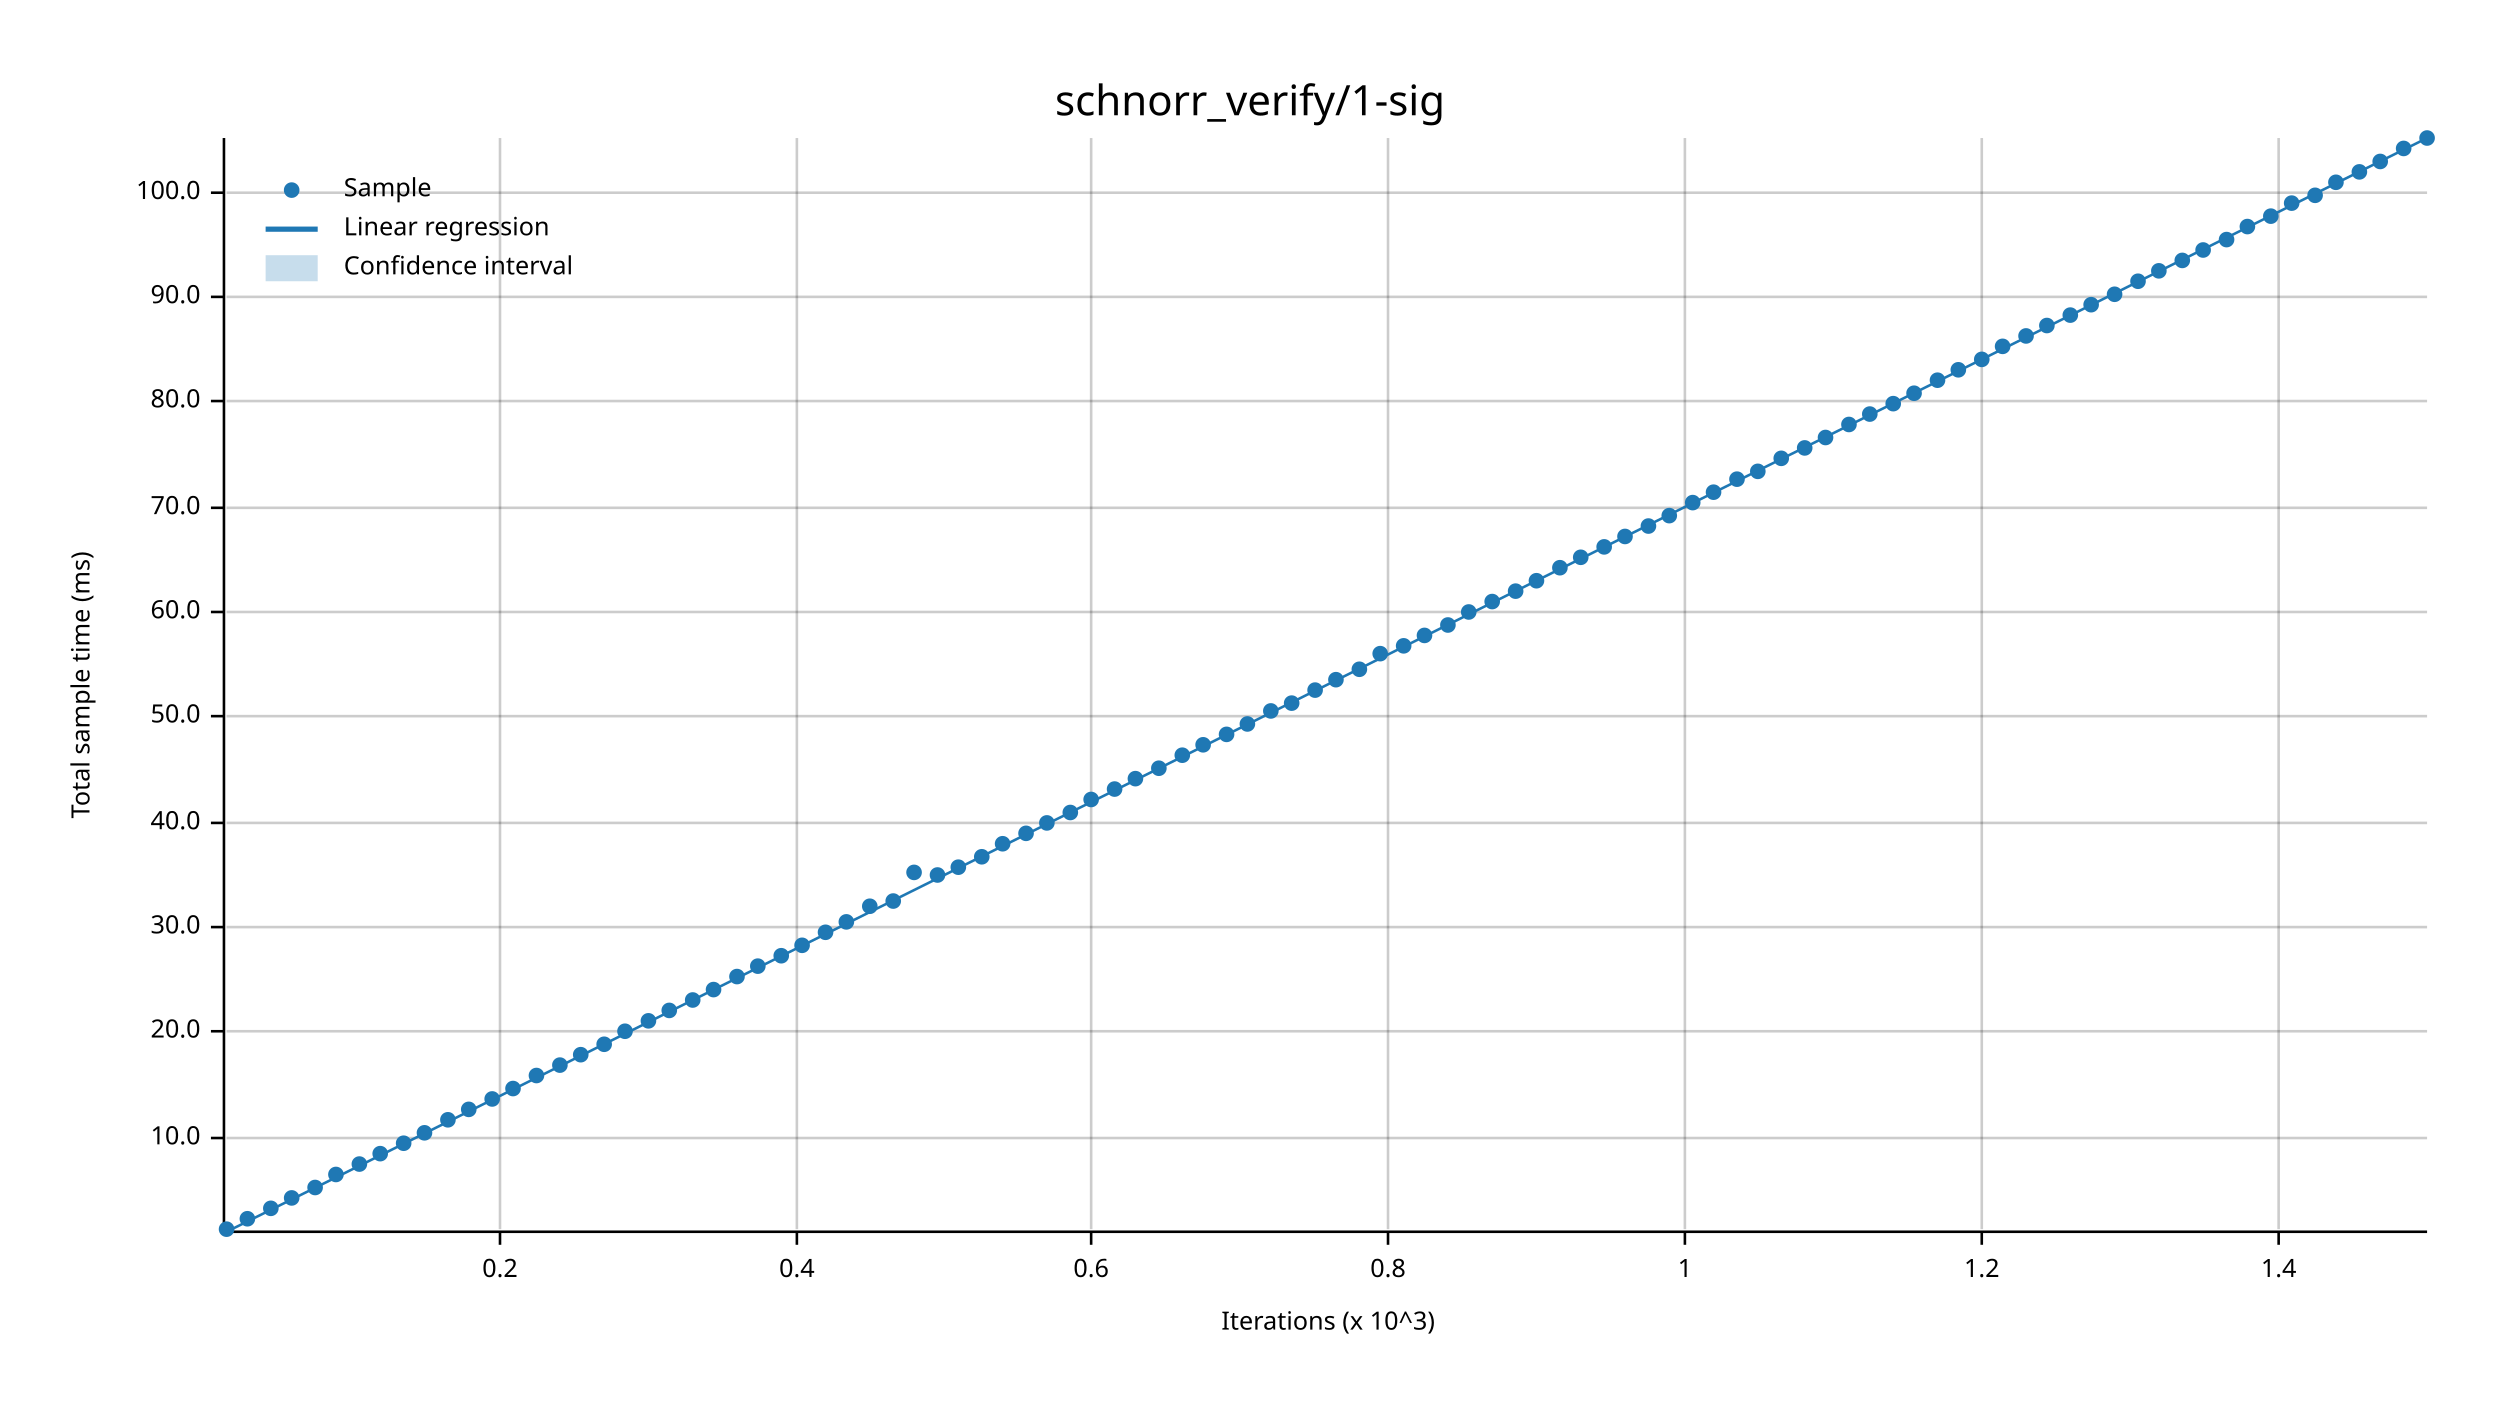
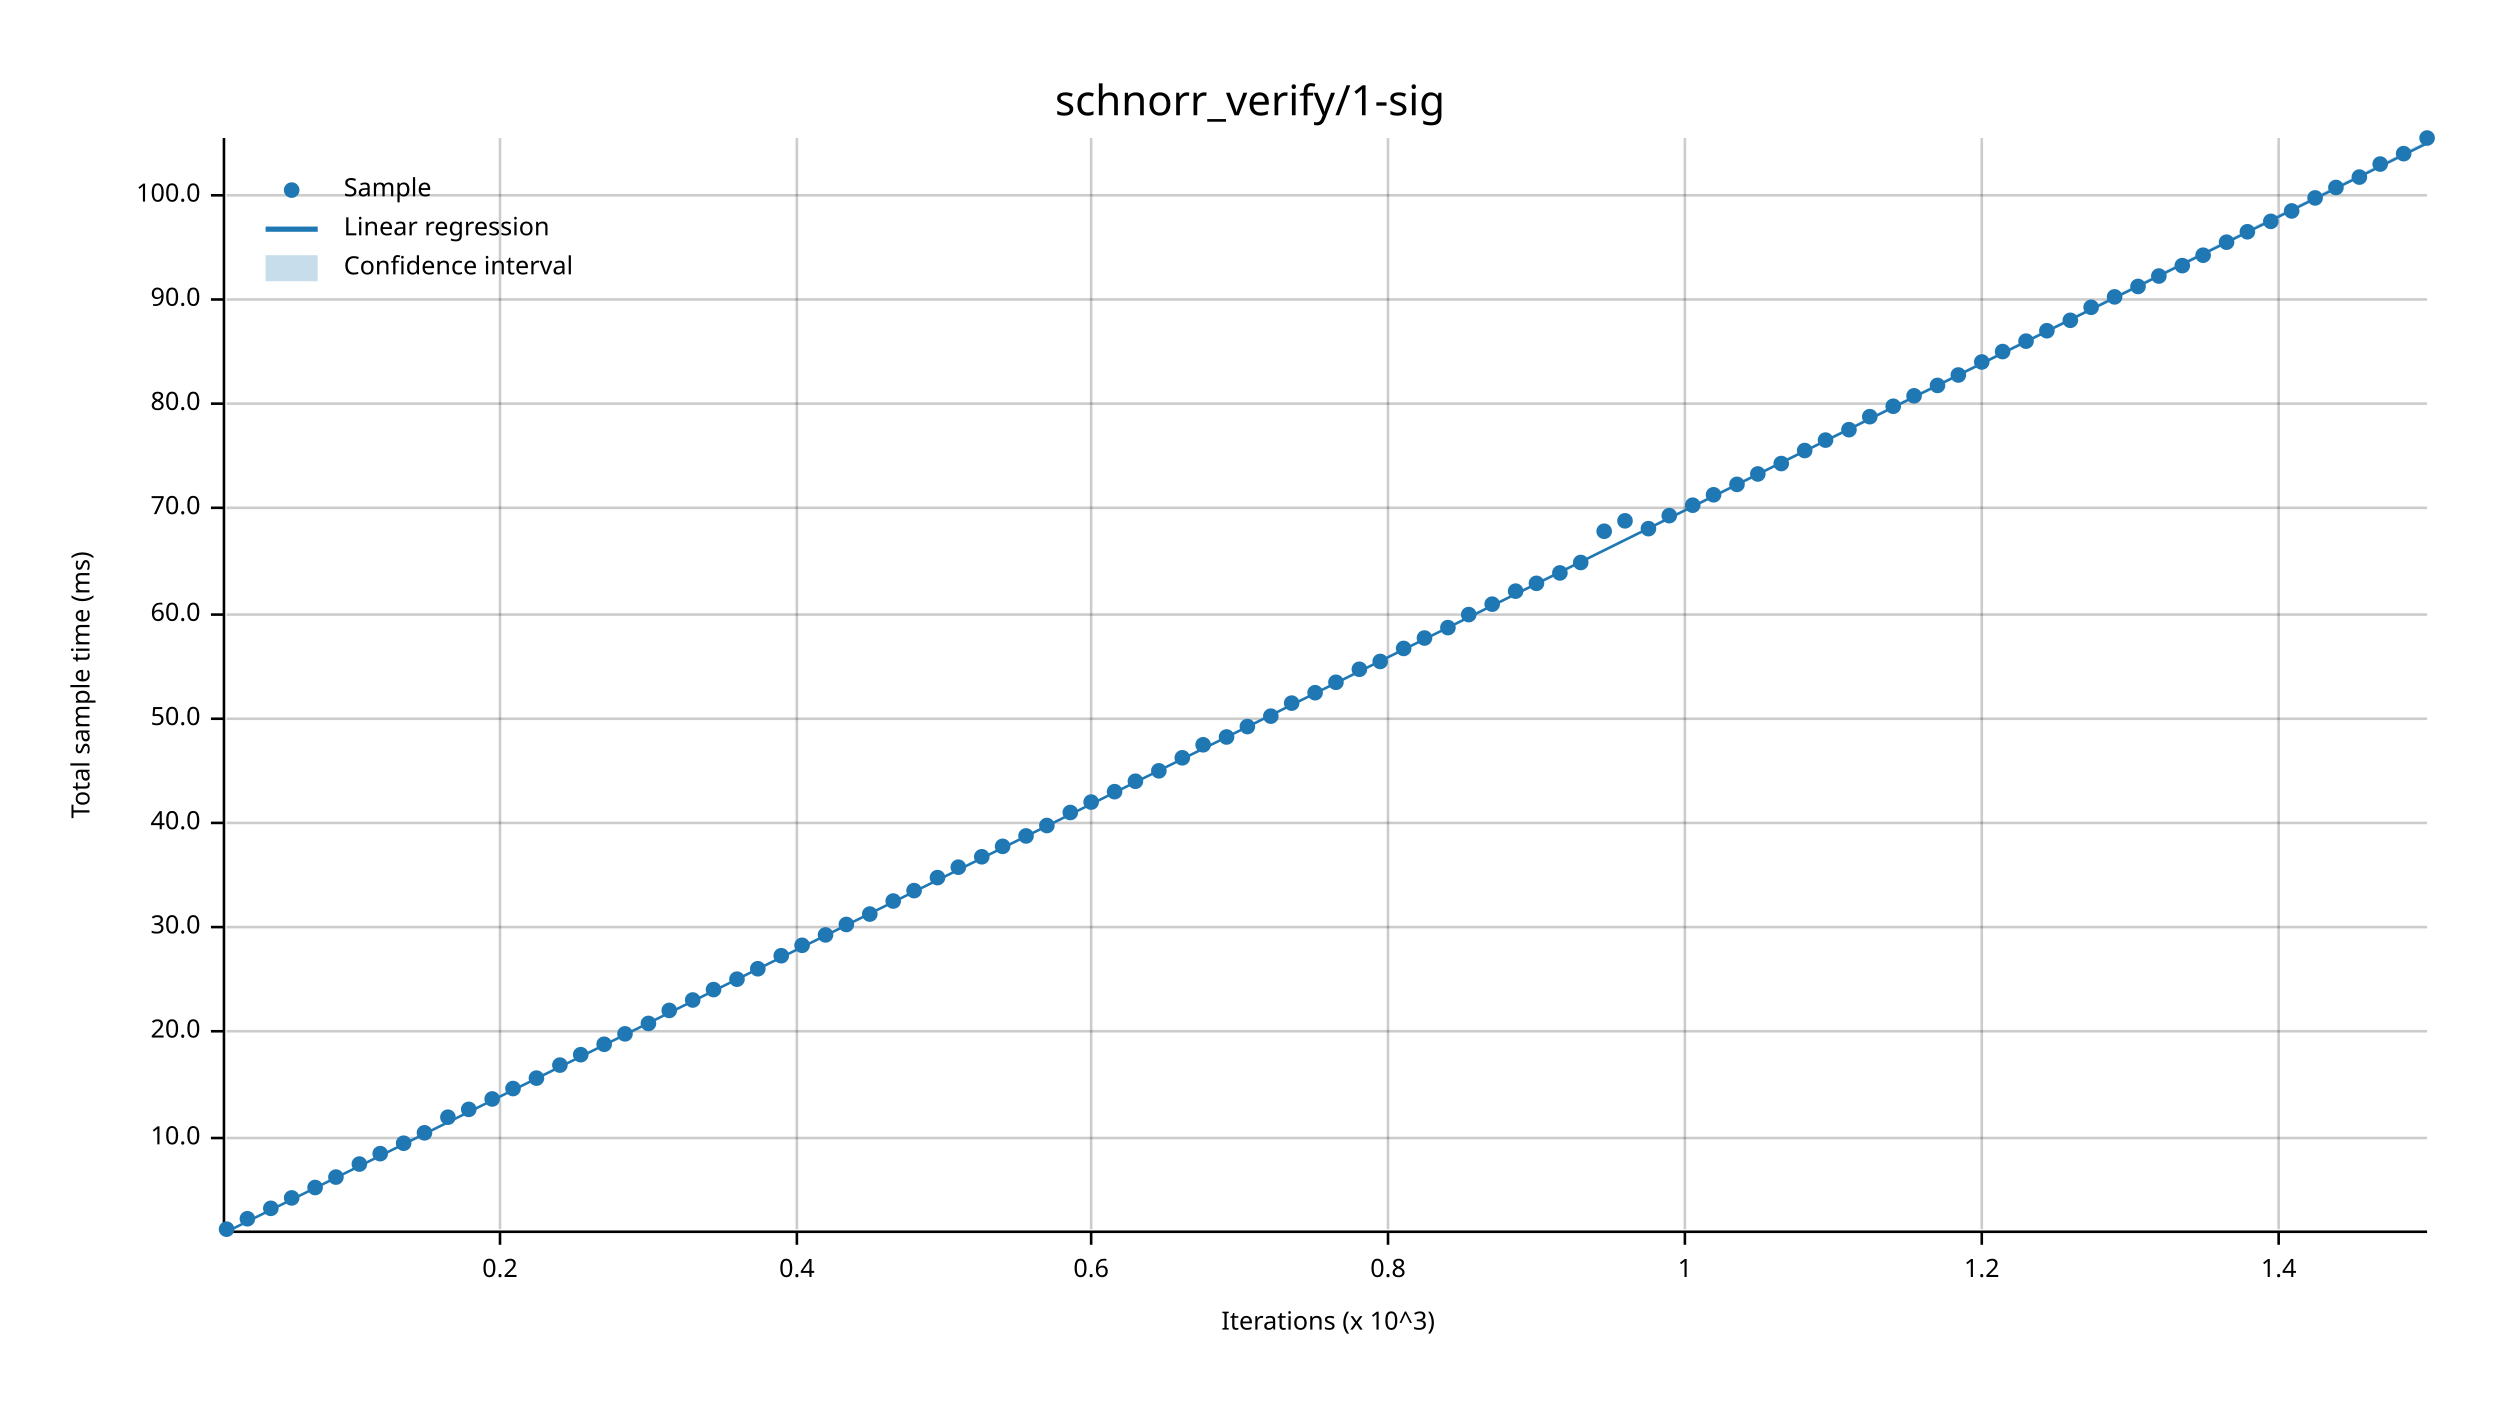
<svg xmlns="http://www.w3.org/2000/svg" width="960" height="540" viewBox="0 0 960 540">
  <text x="480" y="32" dy="0.76em" text-anchor="middle" font-family="sans-serif" font-size="16.129" opacity="1" fill="#000000">
schnorr_verify/1-sig
</text>
  <text x="27" y="263" dy="0.76em" text-anchor="middle" font-family="sans-serif" font-size="9.677" opacity="1" fill="#000000" transform="rotate(270, 27, 263)">
Total sample time (ms)
</text>
  <text x="510" y="513" dy="-0.5ex" text-anchor="middle" font-family="sans-serif" font-size="9.677" opacity="1" fill="#000000">
Iterations (x 10^3)
</text>
  <line opacity="0.2" stroke="#000000" stroke-width="1" x1="192" y1="472" x2="192" y2="53" />
  <line opacity="0.2" stroke="#000000" stroke-width="1" x1="306" y1="472" x2="306" y2="53" />
  <line opacity="0.2" stroke="#000000" stroke-width="1" x1="419" y1="472" x2="419" y2="53" />
  <line opacity="0.2" stroke="#000000" stroke-width="1" x1="533" y1="472" x2="533" y2="53" />
  <line opacity="0.2" stroke="#000000" stroke-width="1" x1="647" y1="472" x2="647" y2="53" />
  <line opacity="0.2" stroke="#000000" stroke-width="1" x1="761" y1="472" x2="761" y2="53" />
  <line opacity="0.2" stroke="#000000" stroke-width="1" x1="875" y1="472" x2="875" y2="53" />
  <line opacity="0.2" stroke="#000000" stroke-width="1" x1="87" y1="437" x2="932" y2="437" />
  <line opacity="0.2" stroke="#000000" stroke-width="1" x1="87" y1="396" x2="932" y2="396" />
  <line opacity="0.2" stroke="#000000" stroke-width="1" x1="87" y1="356" x2="932" y2="356" />
  <line opacity="0.2" stroke="#000000" stroke-width="1" x1="87" y1="316" x2="932" y2="316" />
-   <line opacity="0.2" stroke="#000000" stroke-width="1" x1="87" y1="275" x2="932" y2="275" />
-   <line opacity="0.2" stroke="#000000" stroke-width="1" x1="87" y1="235" x2="932" y2="235" />
+   <line opacity="0.2" stroke="#000000" stroke-width="1" x1="87" y1="276" x2="932" y2="276" />
+   <line opacity="0.2" stroke="#000000" stroke-width="1" x1="87" y1="236" x2="932" y2="236" />
  <line opacity="0.2" stroke="#000000" stroke-width="1" x1="87" y1="195" x2="932" y2="195" />
-   <line opacity="0.2" stroke="#000000" stroke-width="1" x1="87" y1="154" x2="932" y2="154" />
-   <line opacity="0.2" stroke="#000000" stroke-width="1" x1="87" y1="114" x2="932" y2="114" />
-   <line opacity="0.2" stroke="#000000" stroke-width="1" x1="87" y1="74" x2="932" y2="74" />
+   <line opacity="0.2" stroke="#000000" stroke-width="1" x1="87" y1="155" x2="932" y2="155" />
+   <line opacity="0.2" stroke="#000000" stroke-width="1" x1="87" y1="115" x2="932" y2="115" />
+   <line opacity="0.2" stroke="#000000" stroke-width="1" x1="87" y1="75" x2="932" y2="75" />
  <polyline fill="none" opacity="1" stroke="#000000" stroke-width="1" points="86,53 86,472 " />
  <text x="77" y="437" dy="0.5ex" text-anchor="end" font-family="sans-serif" font-size="9.677" opacity="1" fill="#000000">
10.0
</text>
  <polyline fill="none" opacity="1" stroke="#000000" stroke-width="1" points="81,437 86,437 " />
  <text x="77" y="396" dy="0.5ex" text-anchor="end" font-family="sans-serif" font-size="9.677" opacity="1" fill="#000000">
20.0
</text>
  <polyline fill="none" opacity="1" stroke="#000000" stroke-width="1" points="81,396 86,396 " />
  <text x="77" y="356" dy="0.5ex" text-anchor="end" font-family="sans-serif" font-size="9.677" opacity="1" fill="#000000">
30.0
</text>
  <polyline fill="none" opacity="1" stroke="#000000" stroke-width="1" points="81,356 86,356 " />
  <text x="77" y="316" dy="0.5ex" text-anchor="end" font-family="sans-serif" font-size="9.677" opacity="1" fill="#000000">
40.0
</text>
  <polyline fill="none" opacity="1" stroke="#000000" stroke-width="1" points="81,316 86,316 " />
-   <text x="77" y="275" dy="0.5ex" text-anchor="end" font-family="sans-serif" font-size="9.677" opacity="1" fill="#000000">
+   <text x="77" y="276" dy="0.5ex" text-anchor="end" font-family="sans-serif" font-size="9.677" opacity="1" fill="#000000">
50.0
</text>
-   <polyline fill="none" opacity="1" stroke="#000000" stroke-width="1" points="81,275 86,275 " />
-   <text x="77" y="235" dy="0.5ex" text-anchor="end" font-family="sans-serif" font-size="9.677" opacity="1" fill="#000000">
+   <polyline fill="none" opacity="1" stroke="#000000" stroke-width="1" points="81,276 86,276 " />
+   <text x="77" y="236" dy="0.5ex" text-anchor="end" font-family="sans-serif" font-size="9.677" opacity="1" fill="#000000">
60.0
</text>
-   <polyline fill="none" opacity="1" stroke="#000000" stroke-width="1" points="81,235 86,235 " />
+   <polyline fill="none" opacity="1" stroke="#000000" stroke-width="1" points="81,236 86,236 " />
  <text x="77" y="195" dy="0.5ex" text-anchor="end" font-family="sans-serif" font-size="9.677" opacity="1" fill="#000000">
70.0
</text>
  <polyline fill="none" opacity="1" stroke="#000000" stroke-width="1" points="81,195 86,195 " />
-   <text x="77" y="154" dy="0.5ex" text-anchor="end" font-family="sans-serif" font-size="9.677" opacity="1" fill="#000000">
+   <text x="77" y="155" dy="0.5ex" text-anchor="end" font-family="sans-serif" font-size="9.677" opacity="1" fill="#000000">
80.0
</text>
-   <polyline fill="none" opacity="1" stroke="#000000" stroke-width="1" points="81,154 86,154 " />
-   <text x="77" y="114" dy="0.5ex" text-anchor="end" font-family="sans-serif" font-size="9.677" opacity="1" fill="#000000">
+   <polyline fill="none" opacity="1" stroke="#000000" stroke-width="1" points="81,155 86,155 " />
+   <text x="77" y="115" dy="0.5ex" text-anchor="end" font-family="sans-serif" font-size="9.677" opacity="1" fill="#000000">
90.0
</text>
-   <polyline fill="none" opacity="1" stroke="#000000" stroke-width="1" points="81,114 86,114 " />
-   <text x="77" y="74" dy="0.5ex" text-anchor="end" font-family="sans-serif" font-size="9.677" opacity="1" fill="#000000">
+   <polyline fill="none" opacity="1" stroke="#000000" stroke-width="1" points="81,115 86,115 " />
+   <text x="77" y="75" dy="0.5ex" text-anchor="end" font-family="sans-serif" font-size="9.677" opacity="1" fill="#000000">
100.0
</text>
-   <polyline fill="none" opacity="1" stroke="#000000" stroke-width="1" points="81,74 86,74 " />
+   <polyline fill="none" opacity="1" stroke="#000000" stroke-width="1" points="81,75 86,75 " />
  <polyline fill="none" opacity="1" stroke="#000000" stroke-width="1" points="87,473 932,473 " />
  <text x="192" y="483" dy="0.76em" text-anchor="middle" font-family="sans-serif" font-size="9.677" opacity="1" fill="#000000">
0.2
</text>
  <polyline fill="none" opacity="1" stroke="#000000" stroke-width="1" points="192,473 192,478 " />
  <text x="306" y="483" dy="0.76em" text-anchor="middle" font-family="sans-serif" font-size="9.677" opacity="1" fill="#000000">
0.4
</text>
  <polyline fill="none" opacity="1" stroke="#000000" stroke-width="1" points="306,473 306,478 " />
  <text x="419" y="483" dy="0.76em" text-anchor="middle" font-family="sans-serif" font-size="9.677" opacity="1" fill="#000000">
0.6
</text>
  <polyline fill="none" opacity="1" stroke="#000000" stroke-width="1" points="419,473 419,478 " />
  <text x="533" y="483" dy="0.76em" text-anchor="middle" font-family="sans-serif" font-size="9.677" opacity="1" fill="#000000">
0.8
</text>
  <polyline fill="none" opacity="1" stroke="#000000" stroke-width="1" points="533,473 533,478 " />
  <text x="647" y="483" dy="0.76em" text-anchor="middle" font-family="sans-serif" font-size="9.677" opacity="1" fill="#000000">
1
</text>
  <polyline fill="none" opacity="1" stroke="#000000" stroke-width="1" points="647,473 647,478 " />
  <text x="761" y="483" dy="0.76em" text-anchor="middle" font-family="sans-serif" font-size="9.677" opacity="1" fill="#000000">
1.2
</text>
  <polyline fill="none" opacity="1" stroke="#000000" stroke-width="1" points="761,473 761,478 " />
  <text x="875" y="483" dy="0.76em" text-anchor="middle" font-family="sans-serif" font-size="9.677" opacity="1" fill="#000000">
1.4
</text>
  <polyline fill="none" opacity="1" stroke="#000000" stroke-width="1" points="875,473 875,478 " />
  <circle cx="87" cy="472" r="3" opacity="1" fill="#1F78B4" stroke="none" stroke-width="1" />
  <circle cx="95" cy="468" r="3" opacity="1" fill="#1F78B4" stroke="none" stroke-width="1" />
  <circle cx="104" cy="464" r="3" opacity="1" fill="#1F78B4" stroke="none" stroke-width="1" />
  <circle cx="112" cy="460" r="3" opacity="1" fill="#1F78B4" stroke="none" stroke-width="1" />
  <circle cx="121" cy="456" r="3" opacity="1" fill="#1F78B4" stroke="none" stroke-width="1" />
-   <circle cx="129" cy="451" r="3" opacity="1" fill="#1F78B4" stroke="none" stroke-width="1" />
+   <circle cx="129" cy="452" r="3" opacity="1" fill="#1F78B4" stroke="none" stroke-width="1" />
  <circle cx="138" cy="447" r="3" opacity="1" fill="#1F78B4" stroke="none" stroke-width="1" />
  <circle cx="146" cy="443" r="3" opacity="1" fill="#1F78B4" stroke="none" stroke-width="1" />
  <circle cx="155" cy="439" r="3" opacity="1" fill="#1F78B4" stroke="none" stroke-width="1" />
  <circle cx="163" cy="435" r="3" opacity="1" fill="#1F78B4" stroke="none" stroke-width="1" />
-   <circle cx="172" cy="430" r="3" opacity="1" fill="#1F78B4" stroke="none" stroke-width="1" />
+   <circle cx="172" cy="429" r="3" opacity="1" fill="#1F78B4" stroke="none" stroke-width="1" />
  <circle cx="180" cy="426" r="3" opacity="1" fill="#1F78B4" stroke="none" stroke-width="1" />
  <circle cx="189" cy="422" r="3" opacity="1" fill="#1F78B4" stroke="none" stroke-width="1" />
  <circle cx="197" cy="418" r="3" opacity="1" fill="#1F78B4" stroke="none" stroke-width="1" />
-   <circle cx="206" cy="413" r="3" opacity="1" fill="#1F78B4" stroke="none" stroke-width="1" />
+   <circle cx="206" cy="414" r="3" opacity="1" fill="#1F78B4" stroke="none" stroke-width="1" />
  <circle cx="215" cy="409" r="3" opacity="1" fill="#1F78B4" stroke="none" stroke-width="1" />
  <circle cx="223" cy="405" r="3" opacity="1" fill="#1F78B4" stroke="none" stroke-width="1" />
  <circle cx="232" cy="401" r="3" opacity="1" fill="#1F78B4" stroke="none" stroke-width="1" />
-   <circle cx="240" cy="396" r="3" opacity="1" fill="#1F78B4" stroke="none" stroke-width="1" />
-   <circle cx="249" cy="392" r="3" opacity="1" fill="#1F78B4" stroke="none" stroke-width="1" />
+   <circle cx="240" cy="397" r="3" opacity="1" fill="#1F78B4" stroke="none" stroke-width="1" />
+   <circle cx="249" cy="393" r="3" opacity="1" fill="#1F78B4" stroke="none" stroke-width="1" />
  <circle cx="257" cy="388" r="3" opacity="1" fill="#1F78B4" stroke="none" stroke-width="1" />
  <circle cx="266" cy="384" r="3" opacity="1" fill="#1F78B4" stroke="none" stroke-width="1" />
  <circle cx="274" cy="380" r="3" opacity="1" fill="#1F78B4" stroke="none" stroke-width="1" />
-   <circle cx="283" cy="375" r="3" opacity="1" fill="#1F78B4" stroke="none" stroke-width="1" />
-   <circle cx="291" cy="371" r="3" opacity="1" fill="#1F78B4" stroke="none" stroke-width="1" />
+   <circle cx="283" cy="376" r="3" opacity="1" fill="#1F78B4" stroke="none" stroke-width="1" />
+   <circle cx="291" cy="372" r="3" opacity="1" fill="#1F78B4" stroke="none" stroke-width="1" />
  <circle cx="300" cy="367" r="3" opacity="1" fill="#1F78B4" stroke="none" stroke-width="1" />
  <circle cx="308" cy="363" r="3" opacity="1" fill="#1F78B4" stroke="none" stroke-width="1" />
-   <circle cx="317" cy="358" r="3" opacity="1" fill="#1F78B4" stroke="none" stroke-width="1" />
-   <circle cx="325" cy="354" r="3" opacity="1" fill="#1F78B4" stroke="none" stroke-width="1" />
-   <circle cx="334" cy="348" r="3" opacity="1" fill="#1F78B4" stroke="none" stroke-width="1" />
+   <circle cx="317" cy="359" r="3" opacity="1" fill="#1F78B4" stroke="none" stroke-width="1" />
+   <circle cx="325" cy="355" r="3" opacity="1" fill="#1F78B4" stroke="none" stroke-width="1" />
+   <circle cx="334" cy="351" r="3" opacity="1" fill="#1F78B4" stroke="none" stroke-width="1" />
  <circle cx="343" cy="346" r="3" opacity="1" fill="#1F78B4" stroke="none" stroke-width="1" />
-   <circle cx="351" cy="335" r="3" opacity="1" fill="#1F78B4" stroke="none" stroke-width="1" />
-   <circle cx="360" cy="336" r="3" opacity="1" fill="#1F78B4" stroke="none" stroke-width="1" />
+   <circle cx="351" cy="342" r="3" opacity="1" fill="#1F78B4" stroke="none" stroke-width="1" />
+   <circle cx="360" cy="337" r="3" opacity="1" fill="#1F78B4" stroke="none" stroke-width="1" />
  <circle cx="368" cy="333" r="3" opacity="1" fill="#1F78B4" stroke="none" stroke-width="1" />
  <circle cx="377" cy="329" r="3" opacity="1" fill="#1F78B4" stroke="none" stroke-width="1" />
-   <circle cx="385" cy="324" r="3" opacity="1" fill="#1F78B4" stroke="none" stroke-width="1" />
-   <circle cx="394" cy="320" r="3" opacity="1" fill="#1F78B4" stroke="none" stroke-width="1" />
-   <circle cx="402" cy="316" r="3" opacity="1" fill="#1F78B4" stroke="none" stroke-width="1" />
+   <circle cx="385" cy="325" r="3" opacity="1" fill="#1F78B4" stroke="none" stroke-width="1" />
+   <circle cx="394" cy="321" r="3" opacity="1" fill="#1F78B4" stroke="none" stroke-width="1" />
+   <circle cx="402" cy="317" r="3" opacity="1" fill="#1F78B4" stroke="none" stroke-width="1" />
  <circle cx="411" cy="312" r="3" opacity="1" fill="#1F78B4" stroke="none" stroke-width="1" />
-   <circle cx="419" cy="307" r="3" opacity="1" fill="#1F78B4" stroke="none" stroke-width="1" />
-   <circle cx="428" cy="303" r="3" opacity="1" fill="#1F78B4" stroke="none" stroke-width="1" />
-   <circle cx="436" cy="299" r="3" opacity="1" fill="#1F78B4" stroke="none" stroke-width="1" />
-   <circle cx="445" cy="295" r="3" opacity="1" fill="#1F78B4" stroke="none" stroke-width="1" />
-   <circle cx="454" cy="290" r="3" opacity="1" fill="#1F78B4" stroke="none" stroke-width="1" />
+   <circle cx="419" cy="308" r="3" opacity="1" fill="#1F78B4" stroke="none" stroke-width="1" />
+   <circle cx="428" cy="304" r="3" opacity="1" fill="#1F78B4" stroke="none" stroke-width="1" />
+   <circle cx="436" cy="300" r="3" opacity="1" fill="#1F78B4" stroke="none" stroke-width="1" />
+   <circle cx="445" cy="296" r="3" opacity="1" fill="#1F78B4" stroke="none" stroke-width="1" />
+   <circle cx="454" cy="291" r="3" opacity="1" fill="#1F78B4" stroke="none" stroke-width="1" />
  <circle cx="462" cy="286" r="3" opacity="1" fill="#1F78B4" stroke="none" stroke-width="1" />
-   <circle cx="471" cy="282" r="3" opacity="1" fill="#1F78B4" stroke="none" stroke-width="1" />
-   <circle cx="479" cy="278" r="3" opacity="1" fill="#1F78B4" stroke="none" stroke-width="1" />
-   <circle cx="488" cy="273" r="3" opacity="1" fill="#1F78B4" stroke="none" stroke-width="1" />
+   <circle cx="471" cy="283" r="3" opacity="1" fill="#1F78B4" stroke="none" stroke-width="1" />
+   <circle cx="479" cy="279" r="3" opacity="1" fill="#1F78B4" stroke="none" stroke-width="1" />
+   <circle cx="488" cy="275" r="3" opacity="1" fill="#1F78B4" stroke="none" stroke-width="1" />
  <circle cx="496" cy="270" r="3" opacity="1" fill="#1F78B4" stroke="none" stroke-width="1" />
-   <circle cx="505" cy="265" r="3" opacity="1" fill="#1F78B4" stroke="none" stroke-width="1" />
-   <circle cx="513" cy="261" r="3" opacity="1" fill="#1F78B4" stroke="none" stroke-width="1" />
+   <circle cx="505" cy="266" r="3" opacity="1" fill="#1F78B4" stroke="none" stroke-width="1" />
+   <circle cx="513" cy="262" r="3" opacity="1" fill="#1F78B4" stroke="none" stroke-width="1" />
  <circle cx="522" cy="257" r="3" opacity="1" fill="#1F78B4" stroke="none" stroke-width="1" />
-   <circle cx="530" cy="251" r="3" opacity="1" fill="#1F78B4" stroke="none" stroke-width="1" />
-   <circle cx="539" cy="248" r="3" opacity="1" fill="#1F78B4" stroke="none" stroke-width="1" />
-   <circle cx="547" cy="244" r="3" opacity="1" fill="#1F78B4" stroke="none" stroke-width="1" />
-   <circle cx="556" cy="240" r="3" opacity="1" fill="#1F78B4" stroke="none" stroke-width="1" />
-   <circle cx="564" cy="235" r="3" opacity="1" fill="#1F78B4" stroke="none" stroke-width="1" />
-   <circle cx="573" cy="231" r="3" opacity="1" fill="#1F78B4" stroke="none" stroke-width="1" />
+   <circle cx="530" cy="254" r="3" opacity="1" fill="#1F78B4" stroke="none" stroke-width="1" />
+   <circle cx="539" cy="249" r="3" opacity="1" fill="#1F78B4" stroke="none" stroke-width="1" />
+   <circle cx="547" cy="245" r="3" opacity="1" fill="#1F78B4" stroke="none" stroke-width="1" />
+   <circle cx="556" cy="241" r="3" opacity="1" fill="#1F78B4" stroke="none" stroke-width="1" />
+   <circle cx="564" cy="236" r="3" opacity="1" fill="#1F78B4" stroke="none" stroke-width="1" />
+   <circle cx="573" cy="232" r="3" opacity="1" fill="#1F78B4" stroke="none" stroke-width="1" />
  <circle cx="582" cy="227" r="3" opacity="1" fill="#1F78B4" stroke="none" stroke-width="1" />
-   <circle cx="590" cy="223" r="3" opacity="1" fill="#1F78B4" stroke="none" stroke-width="1" />
-   <circle cx="599" cy="218" r="3" opacity="1" fill="#1F78B4" stroke="none" stroke-width="1" />
-   <circle cx="607" cy="214" r="3" opacity="1" fill="#1F78B4" stroke="none" stroke-width="1" />
-   <circle cx="616" cy="210" r="3" opacity="1" fill="#1F78B4" stroke="none" stroke-width="1" />
-   <circle cx="624" cy="206" r="3" opacity="1" fill="#1F78B4" stroke="none" stroke-width="1" />
-   <circle cx="633" cy="202" r="3" opacity="1" fill="#1F78B4" stroke="none" stroke-width="1" />
+   <circle cx="590" cy="224" r="3" opacity="1" fill="#1F78B4" stroke="none" stroke-width="1" />
+   <circle cx="599" cy="220" r="3" opacity="1" fill="#1F78B4" stroke="none" stroke-width="1" />
+   <circle cx="607" cy="216" r="3" opacity="1" fill="#1F78B4" stroke="none" stroke-width="1" />
+   <circle cx="616" cy="204" r="3" opacity="1" fill="#1F78B4" stroke="none" stroke-width="1" />
+   <circle cx="624" cy="200" r="3" opacity="1" fill="#1F78B4" stroke="none" stroke-width="1" />
+   <circle cx="633" cy="203" r="3" opacity="1" fill="#1F78B4" stroke="none" stroke-width="1" />
  <circle cx="641" cy="198" r="3" opacity="1" fill="#1F78B4" stroke="none" stroke-width="1" />
-   <circle cx="650" cy="193" r="3" opacity="1" fill="#1F78B4" stroke="none" stroke-width="1" />
-   <circle cx="658" cy="189" r="3" opacity="1" fill="#1F78B4" stroke="none" stroke-width="1" />
-   <circle cx="667" cy="184" r="3" opacity="1" fill="#1F78B4" stroke="none" stroke-width="1" />
-   <circle cx="675" cy="181" r="3" opacity="1" fill="#1F78B4" stroke="none" stroke-width="1" />
-   <circle cx="684" cy="176" r="3" opacity="1" fill="#1F78B4" stroke="none" stroke-width="1" />
-   <circle cx="693" cy="172" r="3" opacity="1" fill="#1F78B4" stroke="none" stroke-width="1" />
-   <circle cx="701" cy="168" r="3" opacity="1" fill="#1F78B4" stroke="none" stroke-width="1" />
-   <circle cx="710" cy="163" r="3" opacity="1" fill="#1F78B4" stroke="none" stroke-width="1" />
-   <circle cx="718" cy="159" r="3" opacity="1" fill="#1F78B4" stroke="none" stroke-width="1" />
-   <circle cx="727" cy="155" r="3" opacity="1" fill="#1F78B4" stroke="none" stroke-width="1" />
-   <circle cx="735" cy="151" r="3" opacity="1" fill="#1F78B4" stroke="none" stroke-width="1" />
-   <circle cx="744" cy="146" r="3" opacity="1" fill="#1F78B4" stroke="none" stroke-width="1" />
-   <circle cx="752" cy="142" r="3" opacity="1" fill="#1F78B4" stroke="none" stroke-width="1" />
-   <circle cx="761" cy="138" r="3" opacity="1" fill="#1F78B4" stroke="none" stroke-width="1" />
-   <circle cx="769" cy="133" r="3" opacity="1" fill="#1F78B4" stroke="none" stroke-width="1" />
-   <circle cx="778" cy="129" r="3" opacity="1" fill="#1F78B4" stroke="none" stroke-width="1" />
-   <circle cx="786" cy="125" r="3" opacity="1" fill="#1F78B4" stroke="none" stroke-width="1" />
-   <circle cx="795" cy="121" r="3" opacity="1" fill="#1F78B4" stroke="none" stroke-width="1" />
-   <circle cx="803" cy="117" r="3" opacity="1" fill="#1F78B4" stroke="none" stroke-width="1" />
-   <circle cx="812" cy="113" r="3" opacity="1" fill="#1F78B4" stroke="none" stroke-width="1" />
-   <circle cx="821" cy="108" r="3" opacity="1" fill="#1F78B4" stroke="none" stroke-width="1" />
-   <circle cx="829" cy="104" r="3" opacity="1" fill="#1F78B4" stroke="none" stroke-width="1" />
-   <circle cx="838" cy="100" r="3" opacity="1" fill="#1F78B4" stroke="none" stroke-width="1" />
-   <circle cx="846" cy="96" r="3" opacity="1" fill="#1F78B4" stroke="none" stroke-width="1" />
-   <circle cx="855" cy="92" r="3" opacity="1" fill="#1F78B4" stroke="none" stroke-width="1" />
-   <circle cx="863" cy="87" r="3" opacity="1" fill="#1F78B4" stroke="none" stroke-width="1" />
-   <circle cx="872" cy="83" r="3" opacity="1" fill="#1F78B4" stroke="none" stroke-width="1" />
-   <circle cx="880" cy="78" r="3" opacity="1" fill="#1F78B4" stroke="none" stroke-width="1" />
-   <circle cx="889" cy="75" r="3" opacity="1" fill="#1F78B4" stroke="none" stroke-width="1" />
-   <circle cx="897" cy="70" r="3" opacity="1" fill="#1F78B4" stroke="none" stroke-width="1" />
-   <circle cx="906" cy="66" r="3" opacity="1" fill="#1F78B4" stroke="none" stroke-width="1" />
-   <circle cx="914" cy="62" r="3" opacity="1" fill="#1F78B4" stroke="none" stroke-width="1" />
-   <circle cx="923" cy="57" r="3" opacity="1" fill="#1F78B4" stroke="none" stroke-width="1" />
+   <circle cx="650" cy="194" r="3" opacity="1" fill="#1F78B4" stroke="none" stroke-width="1" />
+   <circle cx="658" cy="190" r="3" opacity="1" fill="#1F78B4" stroke="none" stroke-width="1" />
+   <circle cx="667" cy="186" r="3" opacity="1" fill="#1F78B4" stroke="none" stroke-width="1" />
+   <circle cx="675" cy="182" r="3" opacity="1" fill="#1F78B4" stroke="none" stroke-width="1" />
+   <circle cx="684" cy="178" r="3" opacity="1" fill="#1F78B4" stroke="none" stroke-width="1" />
+   <circle cx="693" cy="173" r="3" opacity="1" fill="#1F78B4" stroke="none" stroke-width="1" />
+   <circle cx="701" cy="169" r="3" opacity="1" fill="#1F78B4" stroke="none" stroke-width="1" />
+   <circle cx="710" cy="165" r="3" opacity="1" fill="#1F78B4" stroke="none" stroke-width="1" />
+   <circle cx="718" cy="160" r="3" opacity="1" fill="#1F78B4" stroke="none" stroke-width="1" />
+   <circle cx="727" cy="156" r="3" opacity="1" fill="#1F78B4" stroke="none" stroke-width="1" />
+   <circle cx="735" cy="152" r="3" opacity="1" fill="#1F78B4" stroke="none" stroke-width="1" />
+   <circle cx="744" cy="148" r="3" opacity="1" fill="#1F78B4" stroke="none" stroke-width="1" />
+   <circle cx="752" cy="144" r="3" opacity="1" fill="#1F78B4" stroke="none" stroke-width="1" />
+   <circle cx="761" cy="139" r="3" opacity="1" fill="#1F78B4" stroke="none" stroke-width="1" />
+   <circle cx="769" cy="135" r="3" opacity="1" fill="#1F78B4" stroke="none" stroke-width="1" />
+   <circle cx="778" cy="131" r="3" opacity="1" fill="#1F78B4" stroke="none" stroke-width="1" />
+   <circle cx="786" cy="127" r="3" opacity="1" fill="#1F78B4" stroke="none" stroke-width="1" />
+   <circle cx="795" cy="123" r="3" opacity="1" fill="#1F78B4" stroke="none" stroke-width="1" />
+   <circle cx="803" cy="118" r="3" opacity="1" fill="#1F78B4" stroke="none" stroke-width="1" />
+   <circle cx="812" cy="114" r="3" opacity="1" fill="#1F78B4" stroke="none" stroke-width="1" />
+   <circle cx="821" cy="110" r="3" opacity="1" fill="#1F78B4" stroke="none" stroke-width="1" />
+   <circle cx="829" cy="106" r="3" opacity="1" fill="#1F78B4" stroke="none" stroke-width="1" />
+   <circle cx="838" cy="102" r="3" opacity="1" fill="#1F78B4" stroke="none" stroke-width="1" />
+   <circle cx="846" cy="98" r="3" opacity="1" fill="#1F78B4" stroke="none" stroke-width="1" />
+   <circle cx="855" cy="93" r="3" opacity="1" fill="#1F78B4" stroke="none" stroke-width="1" />
+   <circle cx="863" cy="89" r="3" opacity="1" fill="#1F78B4" stroke="none" stroke-width="1" />
+   <circle cx="872" cy="85" r="3" opacity="1" fill="#1F78B4" stroke="none" stroke-width="1" />
+   <circle cx="880" cy="81" r="3" opacity="1" fill="#1F78B4" stroke="none" stroke-width="1" />
+   <circle cx="889" cy="76" r="3" opacity="1" fill="#1F78B4" stroke="none" stroke-width="1" />
+   <circle cx="897" cy="72" r="3" opacity="1" fill="#1F78B4" stroke="none" stroke-width="1" />
+   <circle cx="906" cy="68" r="3" opacity="1" fill="#1F78B4" stroke="none" stroke-width="1" />
+   <circle cx="914" cy="63" r="3" opacity="1" fill="#1F78B4" stroke="none" stroke-width="1" />
+   <circle cx="923" cy="59" r="3" opacity="1" fill="#1F78B4" stroke="none" stroke-width="1" />
  <circle cx="932" cy="53" r="3" opacity="1" fill="#1F78B4" stroke="none" stroke-width="1" />
-   <polyline fill="none" opacity="1" stroke="#1F78B4" stroke-width="1" points="87,473 932,53 " />
-   <polygon opacity="0.25" fill="#1F78B4" points="87,473 932,53 932,53 " />
+   <polyline fill="none" opacity="1" stroke="#1F78B4" stroke-width="1" points="87,473 932,55 " />
+   <polygon opacity="0.25" fill="#1F78B4" points="87,473 932,55 932,54 " />
  <text x="132" y="68" dy="0.76em" text-anchor="start" font-family="sans-serif" font-size="9.677" opacity="1" fill="#000000">
Sample
</text>
  <text x="132" y="83" dy="0.76em" text-anchor="start" font-family="sans-serif" font-size="9.677" opacity="1" fill="#000000">
Linear regression
</text>
  <text x="132" y="98" dy="0.76em" text-anchor="start" font-family="sans-serif" font-size="9.677" opacity="1" fill="#000000">
Confidence interval
</text>
  <circle cx="112" cy="73" r="3" opacity="1" fill="#1F78B4" stroke="none" stroke-width="1" />
  <polyline fill="none" opacity="1" stroke="#1F78B4" stroke-width="2" points="102,88 122,88 " />
  <rect x="102" y="98" width="20" height="10" opacity="0.25" fill="#1F78B4" stroke="none" />
</svg>
